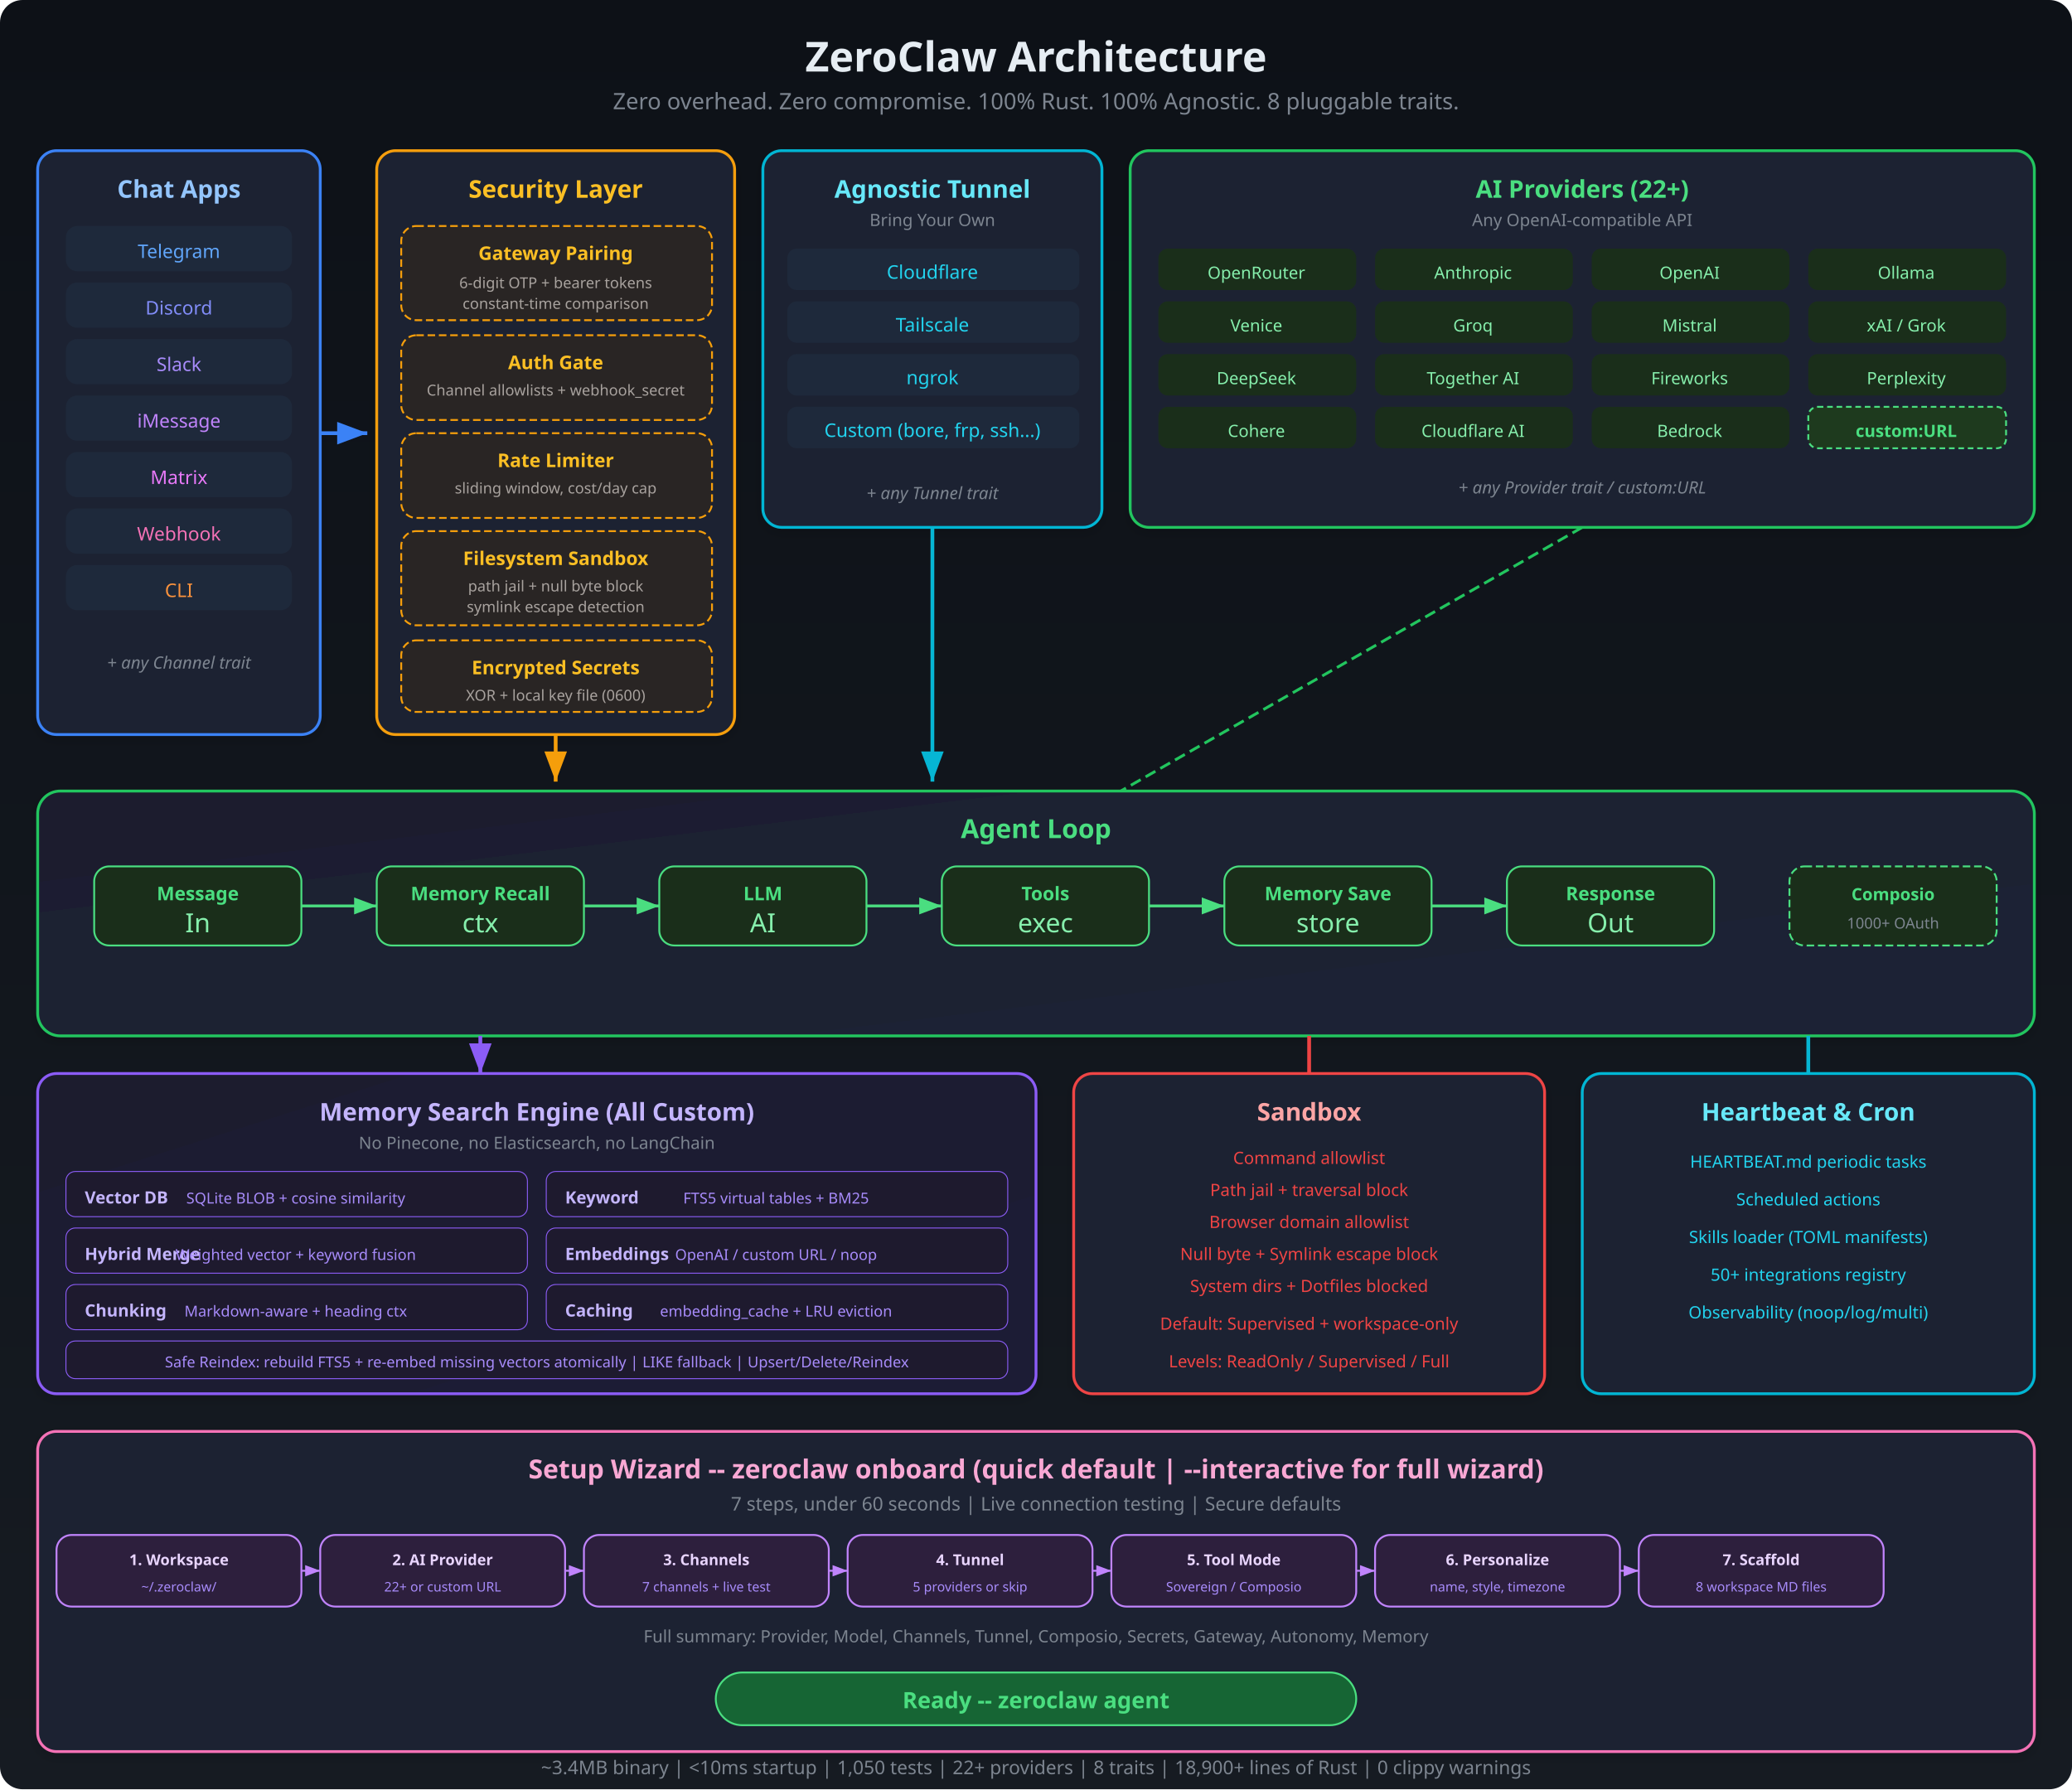
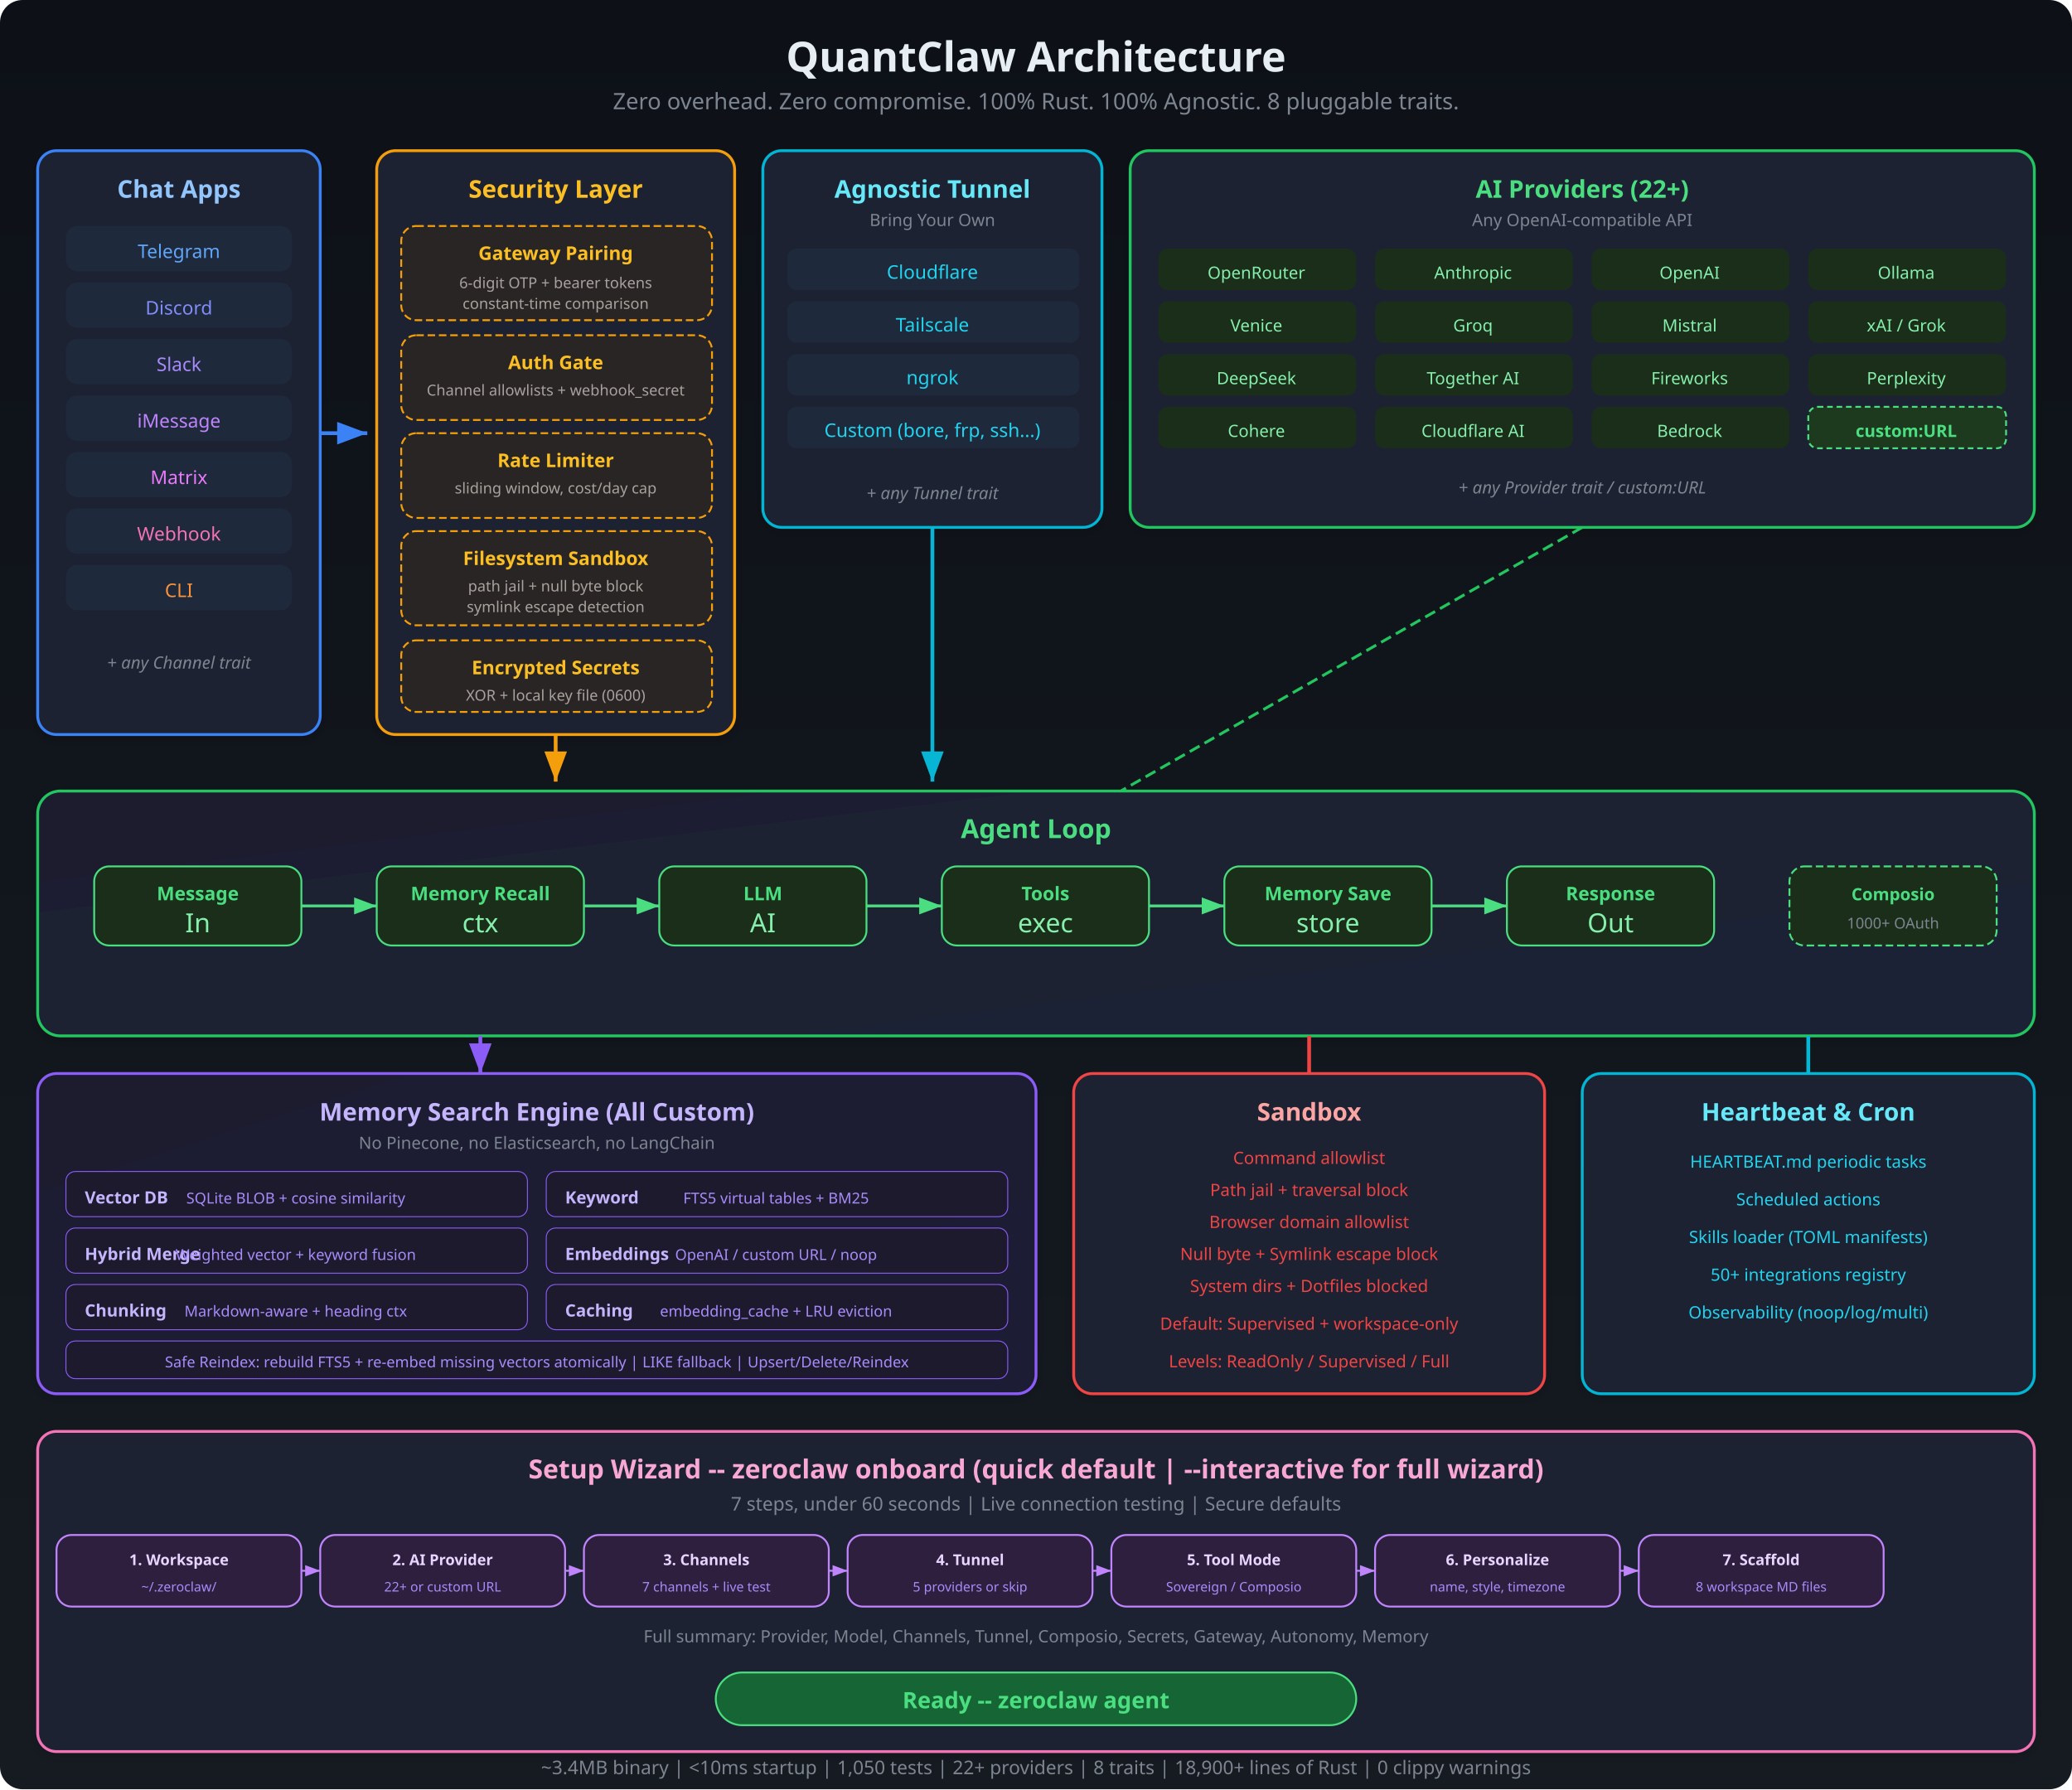
<svg xmlns="http://www.w3.org/2000/svg" viewBox="0 0 1100 950" font-family="'Segoe UI', system-ui, -apple-system, sans-serif">
  <defs>
    <filter id="shadow" x="-4%" y="-4%" width="108%" height="108%">
      <feDropShadow dx="0" dy="2" stdDeviation="3" flood-opacity="0.15" />
    </filter>
    <linearGradient id="bgGrad" x1="0" y1="0" x2="0" y2="1">
      <stop offset="0%" stop-color="#0d1117" />
      <stop offset="100%" stop-color="#161b22" />
    </linearGradient>
    <linearGradient id="agentGrad" x1="0" y1="0" x2="1" y2="1">
      <stop offset="0%" stop-color="#1a1e2e" />
      <stop offset="100%" stop-color="#1e2436" />
    </linearGradient>
    <linearGradient id="memGrad" x1="0" y1="0" x2="1" y2="1">
      <stop offset="0%" stop-color="#1a1a2e" />
      <stop offset="100%" stop-color="#1e1e36" />
    </linearGradient>
    <marker id="arrowBlue" markerWidth="8" markerHeight="6" refX="8" refY="3" orient="auto">
      <path d="M0,0 L8,3 L0,6" fill="#3b82f6" />
    </marker>
    <marker id="arrowAmber" markerWidth="8" markerHeight="6" refX="8" refY="3" orient="auto">
      <path d="M0,0 L8,3 L0,6" fill="#f59e0b" />
    </marker>
    <marker id="arrowGreen" markerWidth="8" markerHeight="6" refX="8" refY="3" orient="auto">
      <path d="M0,0 L8,3 L0,6" fill="#4ade80" />
    </marker>
    <marker id="arrowCyan" markerWidth="8" markerHeight="6" refX="8" refY="3" orient="auto">
      <path d="M0,0 L8,3 L0,6" fill="#06b6d4" />
    </marker>
    <marker id="arrowPurple" markerWidth="8" markerHeight="6" refX="8" refY="3" orient="auto">
      <path d="M0,0 L8,3 L0,6" fill="#c084fc" />
    </marker>
    <marker id="arrowViolet" markerWidth="8" markerHeight="6" refX="8" refY="3" orient="auto">
      <path d="M0,0 L8,3 L0,6" fill="#8b5cf6" />
    </marker>
  </defs>
  <rect width="1100" height="950" rx="12" fill="url(#bgGrad)" />
-   <text x="550" y="38" text-anchor="middle" fill="#e6edf3" font-size="22" font-weight="700">ZeroClaw Architecture</text>
+   <text x="550" y="38" text-anchor="middle" fill="#e6edf3" font-size="22" font-weight="700">QuantClaw Architecture</text>
  <text x="550" y="58" text-anchor="middle" fill="#7d8590" font-size="12">Zero overhead. Zero compromise. 100% Rust. 100% Agnostic. 8 pluggable traits.</text>
  <rect x="20" y="80" width="150" height="310" rx="10" fill="#1c2333" stroke="#3b82f6" stroke-width="1.5" filter="url(#shadow)" />
  <text x="95" y="105" text-anchor="middle" fill="#93c5fd" font-size="13" font-weight="600">Chat Apps</text>
  <rect x="35" y="120" width="120" height="24" rx="6" fill="#1e293b" />
  <text x="95" y="137" text-anchor="middle" fill="#60a5fa" font-size="10">Telegram</text>
  <rect x="35" y="150" width="120" height="24" rx="6" fill="#1e293b" />
  <text x="95" y="167" text-anchor="middle" fill="#818cf8" font-size="10">Discord</text>
  <rect x="35" y="180" width="120" height="24" rx="6" fill="#1e293b" />
  <text x="95" y="197" text-anchor="middle" fill="#a78bfa" font-size="10">Slack</text>
  <rect x="35" y="210" width="120" height="24" rx="6" fill="#1e293b" />
  <text x="95" y="227" text-anchor="middle" fill="#c084fc" font-size="10">iMessage</text>
  <rect x="35" y="240" width="120" height="24" rx="6" fill="#1e293b" />
  <text x="95" y="257" text-anchor="middle" fill="#e879f9" font-size="10">Matrix</text>
  <rect x="35" y="270" width="120" height="24" rx="6" fill="#1e293b" />
  <text x="95" y="287" text-anchor="middle" fill="#f472b6" font-size="10">Webhook</text>
  <rect x="35" y="300" width="120" height="24" rx="6" fill="#1e293b" />
  <text x="95" y="317" text-anchor="middle" fill="#fb923c" font-size="10">CLI</text>
  <text x="95" y="355" text-anchor="middle" fill="#7d8590" font-size="9" font-style="italic">+ any Channel trait</text>
  <line x1="170" y1="230" x2="195" y2="230" stroke="#3b82f6" stroke-width="2" marker-end="url(#arrowBlue)" />
  <rect x="200" y="80" width="190" height="310" rx="10" fill="#1c2333" stroke="#f59e0b" stroke-width="1.5" filter="url(#shadow)" />
  <text x="295" y="105" text-anchor="middle" fill="#fbbf24" font-size="13" font-weight="600">Security Layer</text>
  <rect x="213" y="120" width="165" height="50" rx="8" fill="#292524" stroke="#f59e0b" stroke-width="1" stroke-dasharray="4,2" />
  <text x="295" y="138" text-anchor="middle" fill="#fbbf24" font-size="10" font-weight="600">Gateway Pairing</text>
  <text x="295" y="153" text-anchor="middle" fill="#a8a29e" font-size="8">6-digit OTP + bearer tokens</text>
  <text x="295" y="164" text-anchor="middle" fill="#a8a29e" font-size="8">constant-time comparison</text>
  <rect x="213" y="178" width="165" height="45" rx="8" fill="#292524" stroke="#f59e0b" stroke-width="1" stroke-dasharray="4,2" />
  <text x="295" y="196" text-anchor="middle" fill="#fbbf24" font-size="10" font-weight="600">Auth Gate</text>
  <text x="295" y="210" text-anchor="middle" fill="#a8a29e" font-size="8">Channel allowlists + webhook_secret</text>
  <rect x="213" y="230" width="165" height="45" rx="8" fill="#292524" stroke="#f59e0b" stroke-width="1" stroke-dasharray="4,2" />
  <text x="295" y="248" text-anchor="middle" fill="#fbbf24" font-size="10" font-weight="600">Rate Limiter</text>
  <text x="295" y="262" text-anchor="middle" fill="#a8a29e" font-size="8">sliding window, cost/day cap</text>
  <rect x="213" y="282" width="165" height="50" rx="8" fill="#292524" stroke="#f59e0b" stroke-width="1" stroke-dasharray="4,2" />
  <text x="295" y="300" text-anchor="middle" fill="#fbbf24" font-size="10" font-weight="600">Filesystem Sandbox</text>
  <text x="295" y="314" text-anchor="middle" fill="#a8a29e" font-size="8">path jail + null byte block</text>
  <text x="295" y="325" text-anchor="middle" fill="#a8a29e" font-size="8">symlink escape detection</text>
  <rect x="213" y="340" width="165" height="38" rx="8" fill="#292524" stroke="#f59e0b" stroke-width="1" stroke-dasharray="4,2" />
  <text x="295" y="358" text-anchor="middle" fill="#fbbf24" font-size="10" font-weight="600">Encrypted Secrets</text>
  <text x="295" y="372" text-anchor="middle" fill="#a8a29e" font-size="8">XOR + local key file (0600)</text>
  <line x1="295" y1="390" x2="295" y2="415" stroke="#f59e0b" stroke-width="2" marker-end="url(#arrowAmber)" />
  <rect x="405" y="80" width="180" height="200" rx="10" fill="#1c2333" stroke="#06b6d4" stroke-width="1.5" filter="url(#shadow)" />
  <text x="495" y="105" text-anchor="middle" fill="#67e8f9" font-size="13" font-weight="600">Agnostic Tunnel</text>
  <text x="495" y="120" text-anchor="middle" fill="#7d8590" font-size="9">Bring Your Own</text>
  <rect x="418" y="132" width="155" height="22" rx="5" fill="#1e293b" />
  <text x="495" y="148" text-anchor="middle" fill="#22d3ee" font-size="10">Cloudflare</text>
  <rect x="418" y="160" width="155" height="22" rx="5" fill="#1e293b" />
  <text x="495" y="176" text-anchor="middle" fill="#22d3ee" font-size="10">Tailscale</text>
  <rect x="418" y="188" width="155" height="22" rx="5" fill="#1e293b" />
  <text x="495" y="204" text-anchor="middle" fill="#22d3ee" font-size="10">ngrok</text>
  <rect x="418" y="216" width="155" height="22" rx="5" fill="#1e293b" />
  <text x="495" y="232" text-anchor="middle" fill="#22d3ee" font-size="10">Custom (bore, frp, ssh...)</text>
  <text x="495" y="265" text-anchor="middle" fill="#7d8590" font-size="9" font-style="italic">+ any Tunnel trait</text>
  <line x1="495" y1="280" x2="495" y2="415" stroke="#06b6d4" stroke-width="2" marker-end="url(#arrowCyan)" />
  <rect x="600" y="80" width="480" height="200" rx="10" fill="#1c2333" stroke="#22c55e" stroke-width="1.5" filter="url(#shadow)" />
  <text x="840" y="105" text-anchor="middle" fill="#4ade80" font-size="13" font-weight="600">AI Providers (22+)</text>
  <text x="840" y="120" text-anchor="middle" fill="#7d8590" font-size="9">Any OpenAI-compatible API</text>
  <rect x="615" y="132" width="105" height="22" rx="5" fill="#1a2e1a" />
  <text x="667" y="148" text-anchor="middle" fill="#86efac" font-size="9">OpenRouter</text>
  <rect x="730" y="132" width="105" height="22" rx="5" fill="#1a2e1a" />
  <text x="782" y="148" text-anchor="middle" fill="#86efac" font-size="9">Anthropic</text>
  <rect x="845" y="132" width="105" height="22" rx="5" fill="#1a2e1a" />
  <text x="897" y="148" text-anchor="middle" fill="#86efac" font-size="9">OpenAI</text>
  <rect x="960" y="132" width="105" height="22" rx="5" fill="#1a2e1a" />
  <text x="1012" y="148" text-anchor="middle" fill="#86efac" font-size="9">Ollama</text>
  <rect x="615" y="160" width="105" height="22" rx="5" fill="#1a2e1a" />
  <text x="667" y="176" text-anchor="middle" fill="#86efac" font-size="9">Venice</text>
  <rect x="730" y="160" width="105" height="22" rx="5" fill="#1a2e1a" />
  <text x="782" y="176" text-anchor="middle" fill="#86efac" font-size="9">Groq</text>
  <rect x="845" y="160" width="105" height="22" rx="5" fill="#1a2e1a" />
  <text x="897" y="176" text-anchor="middle" fill="#86efac" font-size="9">Mistral</text>
  <rect x="960" y="160" width="105" height="22" rx="5" fill="#1a2e1a" />
  <text x="1012" y="176" text-anchor="middle" fill="#86efac" font-size="9">xAI / Grok</text>
  <rect x="615" y="188" width="105" height="22" rx="5" fill="#1a2e1a" />
  <text x="667" y="204" text-anchor="middle" fill="#86efac" font-size="9">DeepSeek</text>
  <rect x="730" y="188" width="105" height="22" rx="5" fill="#1a2e1a" />
  <text x="782" y="204" text-anchor="middle" fill="#86efac" font-size="9">Together AI</text>
  <rect x="845" y="188" width="105" height="22" rx="5" fill="#1a2e1a" />
  <text x="897" y="204" text-anchor="middle" fill="#86efac" font-size="9">Fireworks</text>
  <rect x="960" y="188" width="105" height="22" rx="5" fill="#1a2e1a" />
  <text x="1012" y="204" text-anchor="middle" fill="#86efac" font-size="9">Perplexity</text>
  <rect x="615" y="216" width="105" height="22" rx="5" fill="#1a2e1a" />
  <text x="667" y="232" text-anchor="middle" fill="#86efac" font-size="9">Cohere</text>
  <rect x="730" y="216" width="105" height="22" rx="5" fill="#1a2e1a" />
  <text x="782" y="232" text-anchor="middle" fill="#86efac" font-size="9">Cloudflare AI</text>
  <rect x="845" y="216" width="105" height="22" rx="5" fill="#1a2e1a" />
  <text x="897" y="232" text-anchor="middle" fill="#86efac" font-size="9">Bedrock</text>
  <rect x="960" y="216" width="105" height="22" rx="5" fill="#1e3a1e" stroke="#4ade80" stroke-width="1" stroke-dasharray="3,2" />
  <text x="1012" y="232" text-anchor="middle" fill="#4ade80" font-size="9" font-weight="600">custom:URL</text>
  <text x="840" y="262" text-anchor="middle" fill="#7d8590" font-size="9" font-style="italic">+ any Provider trait / custom:URL</text>
  <line x1="840" y1="280" x2="560" y2="440" stroke="#22c55e" stroke-width="1.5" stroke-dasharray="6,3" marker-end="url(#arrowGreen)" />
  <rect x="20" y="420" width="1060" height="130" rx="12" fill="url(#agentGrad)" stroke="#22c55e" stroke-width="1.5" filter="url(#shadow)" />
  <text x="550" y="445" text-anchor="middle" fill="#4ade80" font-size="14" font-weight="700">Agent Loop</text>
  <rect x="50" y="460" width="110" height="42" rx="8" fill="#1a2e1a" stroke="#4ade80" stroke-width="1" />
  <text x="105" y="478" text-anchor="middle" fill="#4ade80" font-size="10" font-weight="600">Message</text>
  <text x="105" y="495" text-anchor="middle" fill="#86efac" font-size="14">In</text>
  <rect x="200" y="460" width="110" height="42" rx="8" fill="#1a2e1a" stroke="#4ade80" stroke-width="1" />
  <text x="255" y="478" text-anchor="middle" fill="#4ade80" font-size="10" font-weight="600">Memory Recall</text>
  <text x="255" y="495" text-anchor="middle" fill="#86efac" font-size="14">ctx</text>
  <rect x="350" y="460" width="110" height="42" rx="8" fill="#1a2e1a" stroke="#4ade80" stroke-width="1" />
  <text x="405" y="478" text-anchor="middle" fill="#4ade80" font-size="10" font-weight="600">LLM</text>
  <text x="405" y="495" text-anchor="middle" fill="#86efac" font-size="14">AI</text>
  <rect x="500" y="460" width="110" height="42" rx="8" fill="#1a2e1a" stroke="#4ade80" stroke-width="1" />
  <text x="555" y="478" text-anchor="middle" fill="#4ade80" font-size="10" font-weight="600">Tools</text>
  <text x="555" y="495" text-anchor="middle" fill="#86efac" font-size="14">exec</text>
  <rect x="650" y="460" width="110" height="42" rx="8" fill="#1a2e1a" stroke="#4ade80" stroke-width="1" />
  <text x="705" y="478" text-anchor="middle" fill="#4ade80" font-size="10" font-weight="600">Memory Save</text>
  <text x="705" y="495" text-anchor="middle" fill="#86efac" font-size="14">store</text>
  <rect x="800" y="460" width="110" height="42" rx="8" fill="#1a2e1a" stroke="#4ade80" stroke-width="1" />
  <text x="855" y="478" text-anchor="middle" fill="#4ade80" font-size="10" font-weight="600">Response</text>
  <text x="855" y="495" text-anchor="middle" fill="#86efac" font-size="14">Out</text>
  <rect x="950" y="460" width="110" height="42" rx="8" fill="#1a2e1a" stroke="#4ade80" stroke-width="1" stroke-dasharray="4,2" />
  <text x="1005" y="478" text-anchor="middle" fill="#4ade80" font-size="9" font-weight="600">Composio</text>
  <text x="1005" y="493" text-anchor="middle" fill="#7d8590" font-size="8">1000+ OAuth</text>
  <line x1="160" y1="481" x2="200" y2="481" stroke="#4ade80" stroke-width="1.5" marker-end="url(#arrowGreen)" />
  <line x1="310" y1="481" x2="350" y2="481" stroke="#4ade80" stroke-width="1.5" marker-end="url(#arrowGreen)" />
  <line x1="460" y1="481" x2="500" y2="481" stroke="#4ade80" stroke-width="1.5" marker-end="url(#arrowGreen)" />
  <line x1="610" y1="481" x2="650" y2="481" stroke="#4ade80" stroke-width="1.5" marker-end="url(#arrowGreen)" />
  <line x1="760" y1="481" x2="800" y2="481" stroke="#4ade80" stroke-width="1.5" marker-end="url(#arrowGreen)" />
  <rect x="20" y="570" width="530" height="170" rx="10" fill="url(#memGrad)" stroke="#8b5cf6" stroke-width="1.5" filter="url(#shadow)" />
  <text x="285" y="595" text-anchor="middle" fill="#c4b5fd" font-size="13" font-weight="700">Memory Search Engine (All Custom)</text>
  <text x="285" y="610" text-anchor="middle" fill="#7d8590" font-size="9">No Pinecone, no Elasticsearch, no LangChain</text>
  <rect x="35" y="622" width="245" height="24" rx="5" fill="#1e1a2e" stroke="#8b5cf6" stroke-width="0.5" />
  <text x="45" y="639" fill="#c4b5fd" font-size="9" font-weight="600">Vector DB</text>
  <text x="157" y="639" text-anchor="middle" fill="#a78bfa" font-size="8">SQLite BLOB + cosine similarity</text>
  <rect x="290" y="622" width="245" height="24" rx="5" fill="#1e1a2e" stroke="#8b5cf6" stroke-width="0.5" />
  <text x="300" y="639" fill="#c4b5fd" font-size="9" font-weight="600">Keyword</text>
  <text x="412" y="639" text-anchor="middle" fill="#a78bfa" font-size="8">FTS5 virtual tables + BM25</text>
  <rect x="35" y="652" width="245" height="24" rx="5" fill="#1e1a2e" stroke="#8b5cf6" stroke-width="0.5" />
  <text x="45" y="669" fill="#c4b5fd" font-size="9" font-weight="600">Hybrid Merge</text>
  <text x="157" y="669" text-anchor="middle" fill="#a78bfa" font-size="8">Weighted vector + keyword fusion</text>
  <rect x="290" y="652" width="245" height="24" rx="5" fill="#1e1a2e" stroke="#8b5cf6" stroke-width="0.5" />
  <text x="300" y="669" fill="#c4b5fd" font-size="9" font-weight="600">Embeddings</text>
  <text x="412" y="669" text-anchor="middle" fill="#a78bfa" font-size="8">OpenAI / custom URL / noop</text>
  <rect x="35" y="682" width="245" height="24" rx="5" fill="#1e1a2e" stroke="#8b5cf6" stroke-width="0.5" />
  <text x="45" y="699" fill="#c4b5fd" font-size="9" font-weight="600">Chunking</text>
  <text x="157" y="699" text-anchor="middle" fill="#a78bfa" font-size="8">Markdown-aware + heading ctx</text>
  <rect x="290" y="682" width="245" height="24" rx="5" fill="#1e1a2e" stroke="#8b5cf6" stroke-width="0.5" />
  <text x="300" y="699" fill="#c4b5fd" font-size="9" font-weight="600">Caching</text>
  <text x="412" y="699" text-anchor="middle" fill="#a78bfa" font-size="8">embedding_cache + LRU eviction</text>
  <rect x="35" y="712" width="500" height="20" rx="5" fill="#1e1a2e" stroke="#8b5cf6" stroke-width="0.5" />
  <text x="285" y="726" text-anchor="middle" fill="#a78bfa" font-size="8">Safe Reindex: rebuild FTS5 + re-embed missing vectors atomically | LIKE fallback | Upsert/Delete/Reindex</text>
  <line x1="255" y1="550" x2="255" y2="570" stroke="#8b5cf6" stroke-width="2" marker-end="url(#arrowViolet)" />
  <rect x="570" y="570" width="250" height="170" rx="10" fill="#1c2333" stroke="#ef4444" stroke-width="1.5" filter="url(#shadow)" />
  <text x="695" y="595" text-anchor="middle" fill="#fca5a5" font-size="13" font-weight="600">Sandbox</text>
  <text x="695" y="618" text-anchor="middle" fill="#ef4444" font-size="9">Command allowlist</text>
  <text x="695" y="635" text-anchor="middle" fill="#ef4444" font-size="9">Path jail + traversal block</text>
  <text x="695" y="652" text-anchor="middle" fill="#ef4444" font-size="9">Browser domain allowlist</text>
  <text x="695" y="669" text-anchor="middle" fill="#ef4444" font-size="9">Null byte + Symlink escape block</text>
  <text x="695" y="686" text-anchor="middle" fill="#ef4444" font-size="9">System dirs + Dotfiles blocked</text>
  <text x="695" y="706" text-anchor="middle" fill="#ef4444" font-size="9">Default: Supervised + workspace-only</text>
  <text x="695" y="726" text-anchor="middle" fill="#ef4444" font-size="9">Levels: ReadOnly / Supervised / Full</text>
  <line x1="695" y1="550" x2="695" y2="570" stroke="#ef4444" stroke-width="2" />
  <rect x="840" y="570" width="240" height="170" rx="10" fill="#1c2333" stroke="#06b6d4" stroke-width="1.5" filter="url(#shadow)" />
  <text x="960" y="595" text-anchor="middle" fill="#67e8f9" font-size="13" font-weight="600">Heartbeat &amp; Cron</text>
  <text x="960" y="620" text-anchor="middle" fill="#22d3ee" font-size="9">HEARTBEAT.md periodic tasks</text>
  <text x="960" y="640" text-anchor="middle" fill="#22d3ee" font-size="9">Scheduled actions</text>
  <text x="960" y="660" text-anchor="middle" fill="#22d3ee" font-size="9">Skills loader (TOML manifests)</text>
  <text x="960" y="680" text-anchor="middle" fill="#22d3ee" font-size="9">50+ integrations registry</text>
  <text x="960" y="700" text-anchor="middle" fill="#22d3ee" font-size="9">Observability (noop/log/multi)</text>
  <line x1="960" y1="550" x2="960" y2="570" stroke="#06b6d4" stroke-width="2" />
  <rect x="20" y="760" width="1060" height="170" rx="10" fill="#1c2333" stroke="#f472b6" stroke-width="1.5" filter="url(#shadow)" />
  <text x="550" y="785" text-anchor="middle" fill="#f9a8d4" font-size="14" font-weight="700">Setup Wizard  --  zeroclaw onboard (quick default | --interactive for full wizard)</text>
  <text x="550" y="802" text-anchor="middle" fill="#7d8590" font-size="10">7 steps, under 60 seconds | Live connection testing | Secure defaults</text>
  <rect x="30" y="815" width="130" height="38" rx="8" fill="#2d1f3d" stroke="#c084fc" stroke-width="1" />
  <text x="95" y="831" text-anchor="middle" fill="#e9d5ff" font-size="8" font-weight="600">1. Workspace</text>
  <text x="95" y="845" text-anchor="middle" fill="#a78bfa" font-size="7">~/.zeroclaw/</text>
  <rect x="170" y="815" width="130" height="38" rx="8" fill="#2d1f3d" stroke="#c084fc" stroke-width="1" />
  <text x="235" y="831" text-anchor="middle" fill="#e9d5ff" font-size="8" font-weight="600">2. AI Provider</text>
  <text x="235" y="845" text-anchor="middle" fill="#a78bfa" font-size="7">22+ or custom URL</text>
  <rect x="310" y="815" width="130" height="38" rx="8" fill="#2d1f3d" stroke="#c084fc" stroke-width="1" />
  <text x="375" y="831" text-anchor="middle" fill="#e9d5ff" font-size="8" font-weight="600">3. Channels</text>
  <text x="375" y="845" text-anchor="middle" fill="#a78bfa" font-size="7">7 channels + live test</text>
  <rect x="450" y="815" width="130" height="38" rx="8" fill="#2d1f3d" stroke="#c084fc" stroke-width="1" />
  <text x="515" y="831" text-anchor="middle" fill="#e9d5ff" font-size="8" font-weight="600">4. Tunnel</text>
  <text x="515" y="845" text-anchor="middle" fill="#a78bfa" font-size="7">5 providers or skip</text>
  <rect x="590" y="815" width="130" height="38" rx="8" fill="#2d1f3d" stroke="#c084fc" stroke-width="1" />
  <text x="655" y="831" text-anchor="middle" fill="#e9d5ff" font-size="8" font-weight="600">5. Tool Mode</text>
  <text x="655" y="845" text-anchor="middle" fill="#a78bfa" font-size="7">Sovereign / Composio</text>
  <rect x="730" y="815" width="130" height="38" rx="8" fill="#2d1f3d" stroke="#c084fc" stroke-width="1" />
  <text x="795" y="831" text-anchor="middle" fill="#e9d5ff" font-size="8" font-weight="600">6. Personalize</text>
  <text x="795" y="845" text-anchor="middle" fill="#a78bfa" font-size="7">name, style, timezone</text>
  <rect x="870" y="815" width="130" height="38" rx="8" fill="#2d1f3d" stroke="#c084fc" stroke-width="1" />
  <text x="935" y="831" text-anchor="middle" fill="#e9d5ff" font-size="8" font-weight="600">7. Scaffold</text>
  <text x="935" y="845" text-anchor="middle" fill="#a78bfa" font-size="7">8 workspace MD files</text>
  <line x1="160" y1="834" x2="170" y2="834" stroke="#c084fc" stroke-width="1" marker-end="url(#arrowPurple)" />
  <line x1="300" y1="834" x2="310" y2="834" stroke="#c084fc" stroke-width="1" marker-end="url(#arrowPurple)" />
  <line x1="440" y1="834" x2="450" y2="834" stroke="#c084fc" stroke-width="1" marker-end="url(#arrowPurple)" />
  <line x1="580" y1="834" x2="590" y2="834" stroke="#c084fc" stroke-width="1" marker-end="url(#arrowPurple)" />
  <line x1="720" y1="834" x2="730" y2="834" stroke="#c084fc" stroke-width="1" marker-end="url(#arrowPurple)" />
  <line x1="860" y1="834" x2="870" y2="834" stroke="#c084fc" stroke-width="1" marker-end="url(#arrowPurple)" />
  <text x="550" y="872" text-anchor="middle" fill="#7d8590" font-size="9">Full summary: Provider, Model, Channels, Tunnel, Composio, Secrets, Gateway, Autonomy, Memory</text>
  <rect x="380" y="888" width="340" height="28" rx="14" fill="#166534" stroke="#4ade80" stroke-width="1" />
  <text x="550" y="907" text-anchor="middle" fill="#4ade80" font-size="12" font-weight="600">Ready -- zeroclaw agent</text>
  <text x="550" y="942" text-anchor="middle" fill="#7d8590" font-size="10">~3.4MB binary  |  &lt;10ms startup  |  1,050 tests  |  22+ providers  |  8 traits  |  18,900+ lines of Rust  |  0 clippy warnings</text>
</svg>
